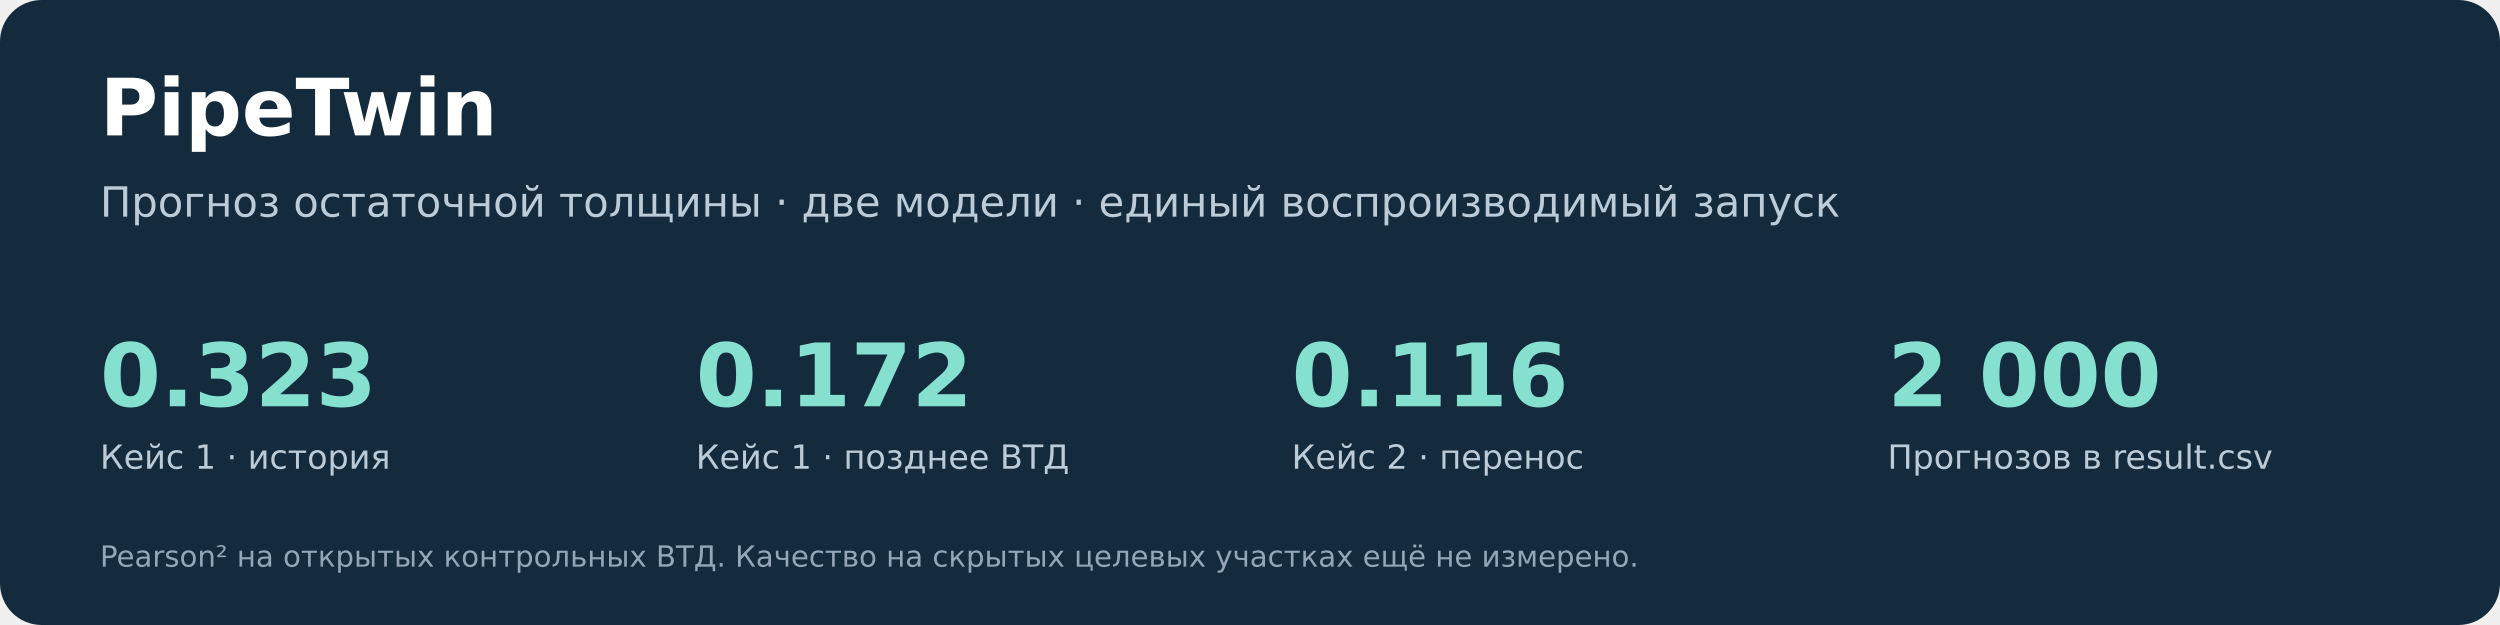
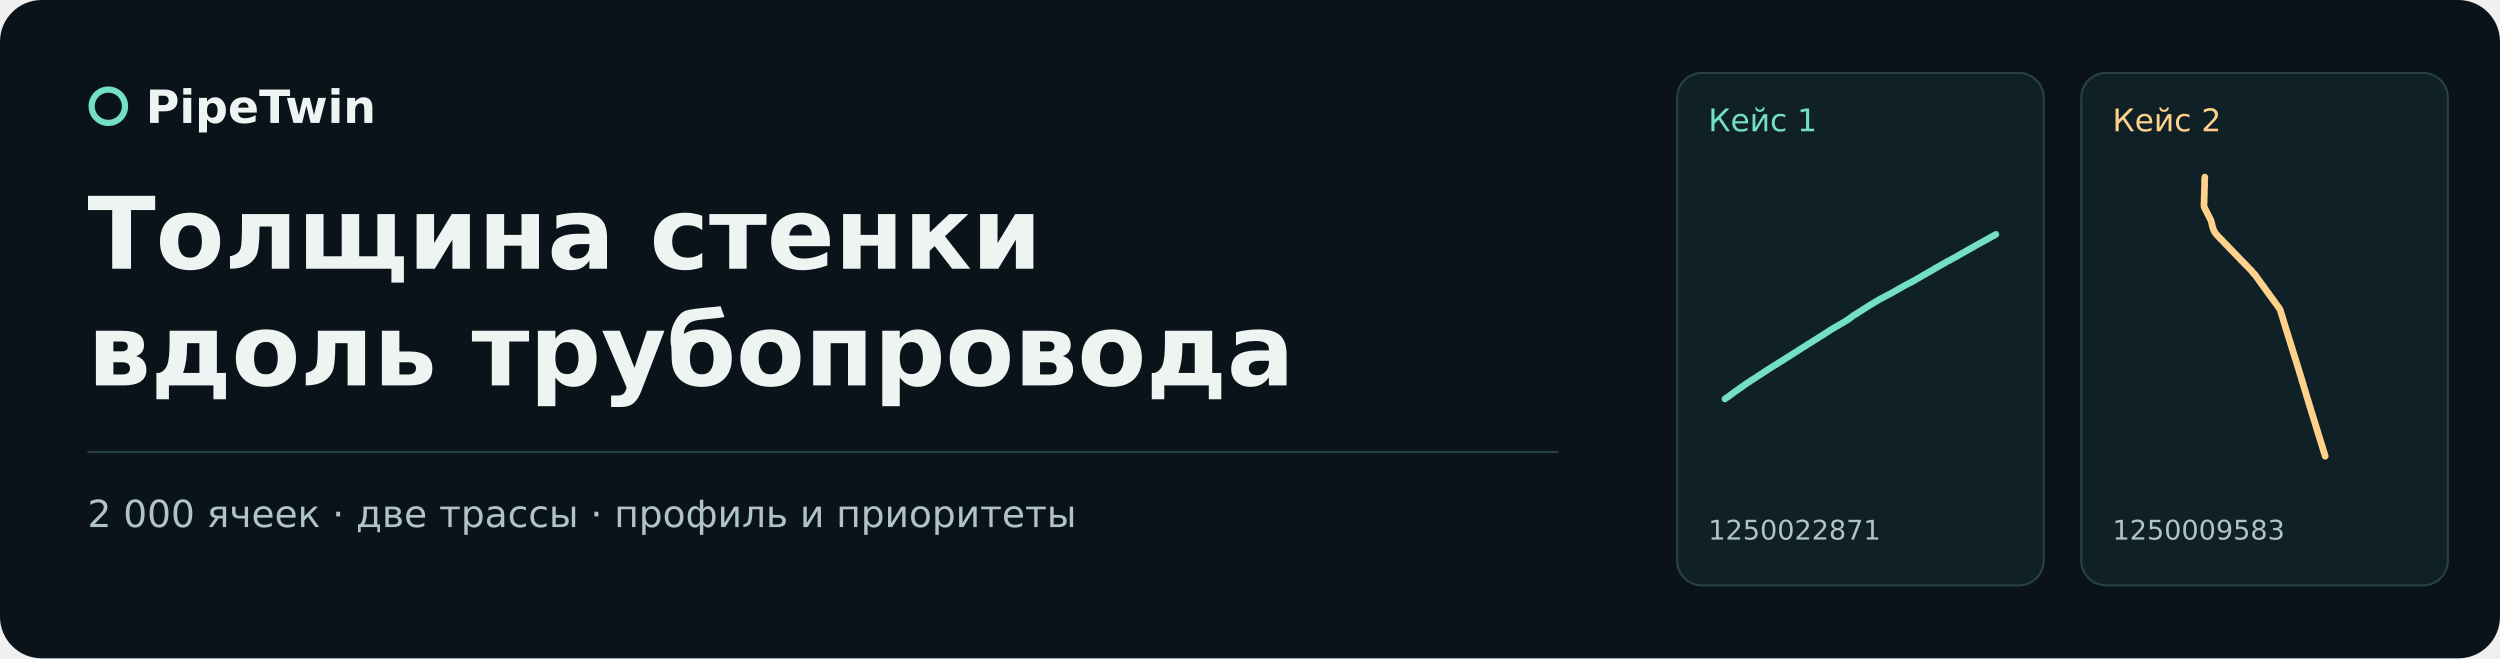
- <svg xmlns="http://www.w3.org/2000/svg" width="1200" height="300" viewBox="0 0 1200 300">
-   <rect width="1200" height="300" rx="20" fill="#132b3c" />
+ <svg xmlns="http://www.w3.org/2000/svg" width="1200" height="316" viewBox="0 0 1200 316">
+   <rect width="1200" height="316" rx="20" fill="#091319" />
  <g font-family="Segoe UI,DejaVu Sans,sans-serif">
-     <text x="48" y="65" font-size="38" font-weight="700" fill="white">PipeTwin</text>
-     <text x="48" y="104" font-size="20" fill="#bccbd8">Прогноз остаточной толщины · две модели · единый воспроизводимый запуск</text>
-     <text x="48" y="195" fill="#85e0d0" font-size="42" font-weight="700">0.323</text>
-     <text x="48" y="225" fill="#bccbd8" font-size="16">Кейс 1 · история</text>
-     <text x="334" y="195" fill="#85e0d0" font-size="42" font-weight="700">0.172</text>
-     <text x="334" y="225" fill="#bccbd8" font-size="16">Кейс 1 · позднее ВТД</text>
-     <text x="620" y="195" fill="#85e0d0" font-size="42" font-weight="700">0.116</text>
-     <text x="620" y="225" fill="#bccbd8" font-size="16">Кейс 2 · перенос</text>
-     <text x="906" y="195" fill="#85e0d0" font-size="42" font-weight="700">2 000</text>
-     <text x="906" y="225" fill="#bccbd8" font-size="16">Прогнозов в result.csv</text>
-     <text x="48" y="272" fill="#93a7b8" font-size="14">Pearson² на открытых контрольных ВТД. Качество на скрытых целевых участках ещё не измерено.</text>
+     <circle cx="52" cy="51" r="8" fill="none" stroke="#73dfc5" stroke-width="3" />
+     <text x="70" y="59" font-size="22" font-weight="700" fill="#edf4f2">PipeTwin</text>
+     <text x="42" y="129" font-size="48" font-weight="700" fill="#edf4f2">Толщина стенки</text>
+     <text x="42" y="185" font-size="48" font-weight="700" fill="#edf4f2">вдоль трубопровода</text>
+     <path d="M42 217H748" stroke="#294047" />
+     <text x="42" y="253" font-size="18" fill="#b0c3c6">2 000 ячеек · две трассы · профиль и приоритеты</text>
+     <rect x="805" y="35" width="176" height="246" rx="12" fill="#102027" stroke="#294047" />
+     <text x="820" y="63" font-size="15" fill="#73dfc5">Кейс 1</text>
+     <text x="820" y="259" font-size="13" fill="#b0c3c6">1250022871</text>
+     <path d="M828.0,191.5 L828.2,191.3 L828.5,191.1 L828.7,191.0 L828.9,190.8 L829.2,190.6 L829.4,190.5 L829.7,190.3 L829.9,190.1 L830.1,190.0 L830.4,189.8 L830.6,189.6 L830.8,189.4 L831.1,189.3 L831.3,189.1 L831.5,188.9 L831.8,188.8 L832.0,188.6 L832.2,188.4 L832.5,188.2 L832.7,188.1 L832.9,187.9 L833.2,187.7 L833.4,187.6 L833.7,187.4 L833.9,187.2 L834.1,187.1 L834.4,186.9 L834.6,186.7 L834.8,186.6 L835.1,186.4 L835.3,186.2 L835.6,186.1 L835.8,185.9 L836.0,185.7 L836.3,185.6 L836.5,185.4 L836.7,185.2 L837.0,185.1 L837.2,184.9 L837.5,184.7 L837.7,184.5 L837.9,184.4 L838.2,184.2 L838.4,184.0 L838.6,183.9 L838.9,183.7 L839.1,183.6 L839.4,183.4 L839.6,183.3 L839.9,183.1 L840.1,182.9 L840.3,182.8 L840.6,182.6 L840.8,182.5 L841.1,182.3 L841.3,182.1 L841.6,182.0 L841.8,181.8 L842.1,181.7 L842.3,181.5 L842.5,181.4 L842.8,181.2 L843.0,181.0 L843.3,180.9 L843.5,180.7 L843.8,180.6 L844.0,180.4 L844.2,180.2 L844.5,180.1 L844.7,179.9 L845.0,179.8 L845.2,179.6 L845.5,179.5 L845.7,179.3 L846.0,179.1 L846.2,179.0 L846.4,178.8 L846.7,178.7 L846.9,178.5 L847.2,178.3 L847.4,178.2 L847.7,178.0 L847.9,177.9 L848.1,177.7 L848.4,177.5 L848.6,177.4 L848.9,177.2 L849.1,177.1 L849.4,176.9 L849.6,176.8 L849.9,176.6 L850.1,176.4 L850.3,176.3 L850.6,176.1 L850.8,176.0 L851.1,175.8 L851.3,175.7 L851.6,175.5 L851.8,175.4 L852.1,175.2 L852.3,175.1 L852.6,174.9 L852.8,174.8 L853.1,174.6 L853.3,174.4 L853.5,174.3 L853.8,174.1 L854.0,174.0 L854.3,173.8 L854.5,173.7 L854.8,173.5 L855.0,173.4 L855.3,173.2 L855.5,173.1 L855.8,172.9 L856.0,172.8 L856.3,172.6 L856.5,172.4 L856.7,172.3 L857.0,172.1 L857.2,172.0 L857.5,171.8 L857.7,171.7 L858.0,171.5 L858.2,171.4 L858.5,171.2 L858.7,171.1 L859.0,170.9 L859.2,170.7 L859.4,170.6 L859.7,170.4 L859.9,170.3 L860.2,170.1 L860.4,170.0 L860.7,169.8 L860.9,169.6 L861.2,169.5 L861.4,169.3 L861.7,169.2 L861.9,169.0 L862.1,168.9 L862.4,168.7 L862.6,168.6 L862.9,168.4 L863.1,168.2 L863.4,168.1 L863.6,167.9 L863.9,167.8 L864.1,167.6 L864.3,167.5 L864.6,167.3 L864.8,167.1 L865.1,167.0 L865.3,166.8 L865.6,166.7 L865.8,166.5 L866.1,166.4 L866.3,166.2 L866.6,166.1 L866.8,165.9 L867.1,165.8 L867.3,165.6 L867.5,165.4 L867.8,165.3 L868.0,165.1 L868.3,165.0 L868.5,164.8 L868.8,164.7 L869.0,164.5 L869.3,164.4 L869.5,164.2 L869.8,164.1 L870.0,163.9 L870.2,163.7 L870.5,163.6 L870.7,163.4 L871.0,163.3 L871.2,163.1 L871.5,163.0 L871.7,162.8 L872.0,162.7 L872.2,162.5 L872.5,162.4 L872.7,162.2 L873.0,162.0 L873.2,161.9 L873.4,161.7 L873.7,161.6 L873.9,161.4 L874.2,161.3 L874.4,161.1 L874.7,161.0 L874.9,160.8 L875.2,160.6 L875.4,160.5 L875.7,160.3 L875.9,160.2 L876.1,160.0 L876.4,159.9 L876.6,159.7 L876.9,159.5 L877.1,159.4 L877.4,159.2 L877.6,159.1 L877.9,158.9 L878.1,158.8 L878.3,158.6 L878.6,158.4 L878.8,158.3 L879.1,158.1 L879.3,158.0 L879.6,157.8 L879.8,157.7 L880.1,157.5 L880.3,157.4 L880.6,157.2 L880.8,157.1 L881.1,156.9 L881.3,156.8 L881.6,156.7 L881.8,156.5 L882.1,156.4 L882.3,156.2 L882.6,156.1 L882.8,155.9 L883.1,155.8 L883.3,155.6 L883.6,155.5 L883.8,155.3 L884.1,155.2 L884.3,155.1 L884.6,154.9 L884.8,154.8 L885.1,154.6 L885.3,154.5 L885.6,154.3 L885.8,154.2 L886.1,154.0 L886.3,153.9 L886.6,153.7 L886.8,153.6 L887.1,153.4 L887.3,153.2 L887.5,153.0 L887.8,152.9 L888.0,152.7 L888.2,152.5 L888.5,152.4 L888.7,152.2 L888.9,152.0 L889.2,151.8 L889.4,151.7 L889.6,151.5 L889.9,151.3 L890.1,151.2 L890.4,151.0 L890.6,150.9 L890.9,150.7 L891.1,150.6 L891.4,150.4 L891.6,150.3 L891.9,150.1 L892.1,149.9 L892.3,149.8 L892.6,149.6 L892.8,149.5 L893.1,149.3 L893.3,149.2 L893.6,149.0 L893.8,148.9 L894.1,148.7 L894.3,148.5 L894.5,148.4 L894.8,148.2 L895.0,148.1 L895.3,147.9 L895.5,147.8 L895.8,147.6 L896.0,147.4 L896.3,147.3 L896.5,147.1 L896.8,147.0 L897.0,146.8 L897.2,146.7 L897.5,146.5 L897.7,146.4 L898.0,146.2 L898.2,146.1 L898.5,145.9 L898.7,145.8 L899.0,145.6 L899.2,145.5 L899.5,145.3 L899.7,145.2 L900.0,145.0 L900.2,144.9 L900.5,144.7 L900.7,144.6 L901.0,144.4 L901.2,144.3 L901.5,144.1 L901.7,144.0 L902.0,143.8 L902.2,143.7 L902.5,143.5 L902.7,143.4 L903.0,143.3 L903.2,143.1 L903.5,143.0 L903.8,142.9 L904.0,142.7 L904.3,142.6 L904.5,142.5 L904.8,142.3 L905.1,142.2 L905.3,142.0 L905.6,141.9 L905.8,141.8 L906.1,141.6 L906.3,141.5 L906.6,141.4 L906.9,141.2 L907.1,141.1 L907.4,141.0 L907.6,140.8 L907.9,140.7 L908.1,140.6 L908.4,140.4 L908.6,140.3 L908.9,140.1 L909.1,140.0 L909.4,139.8 L909.6,139.7 L909.9,139.5 L910.2,139.4 L910.4,139.3 L910.7,139.1 L910.9,139.0 L911.2,138.8 L911.4,138.7 L911.7,138.5 L911.9,138.4 L912.2,138.3 L912.4,138.1 L912.7,138.0 L912.9,137.8 L913.2,137.7 L913.4,137.5 L913.7,137.4 L913.9,137.3 L914.2,137.1 L914.5,137.0 L914.7,136.8 L915.0,136.7 L915.2,136.6 L915.5,136.4 L915.7,136.3 L916.0,136.2 L916.3,136.0 L916.5,135.9 L916.8,135.8 L917.0,135.6 L917.3,135.5 L917.5,135.4 L917.8,135.2 L918.1,135.1 L918.3,134.9 L918.6,134.8 L918.8,134.7 L919.1,134.5 L919.3,134.4 L919.6,134.2 L919.8,134.1 L920.1,133.9 L920.3,133.8 L920.6,133.6 L920.8,133.5 L921.1,133.4 L921.3,133.2 L921.6,133.1 L921.8,132.9 L922.1,132.8 L922.3,132.6 L922.6,132.5 L922.8,132.3 L923.1,132.2 L923.3,132.0 L923.6,131.9 L923.8,131.8 L924.1,131.6 L924.4,131.5 L924.6,131.3 L924.9,131.2 L925.1,131.0 L925.4,130.9 L925.6,130.7 L925.9,130.6 L926.1,130.5 L926.4,130.3 L926.6,130.2 L926.9,130.0 L927.1,129.9 L927.4,129.7 L927.6,129.6 L927.9,129.4 L928.1,129.3 L928.4,129.1 L928.6,129.0 L928.9,128.8 L929.1,128.7 L929.4,128.5 L929.6,128.4 L929.9,128.3 L930.1,128.1 L930.4,128.0 L930.6,127.8 L930.9,127.7 L931.1,127.5 L931.4,127.4 L931.6,127.3 L931.9,127.1 L932.2,127.0 L932.4,126.8 L932.7,126.7 L932.9,126.5 L933.2,126.4 L933.4,126.3 L933.7,126.1 L933.9,126.0 L934.2,125.8 L934.4,125.7 L934.7,125.5 L934.9,125.4 L935.2,125.3 L935.5,125.1 L935.7,125.0 L936.0,124.9 L936.2,124.7 L936.5,124.6 L936.7,124.4 L937.0,124.3 L937.2,124.2 L937.5,124.0 L937.8,123.9 L938.0,123.7 L938.3,123.6 L938.5,123.5 L938.8,123.3 L939.0,123.2 L939.3,123.0 L939.5,122.9 L939.8,122.8 L940.0,122.6 L940.3,122.5 L940.5,122.3 L940.8,122.2 L941.0,122.0 L941.3,121.9 L941.5,121.7 L941.8,121.6 L942.1,121.5 L942.3,121.3 L942.6,121.2 L942.8,121.0 L943.1,120.9 L943.3,120.7 L943.6,120.6 L943.8,120.4 L944.1,120.3 L944.3,120.2 L944.6,120.0 L944.8,119.9 L945.1,119.7 L945.3,119.6 L945.6,119.4 L945.8,119.3 L946.1,119.2 L946.3,119.0 L946.6,118.9 L946.9,118.7 L947.1,118.6 L947.4,118.4 L947.6,118.3 L947.9,118.2 L948.1,118.0 L948.4,117.9 L948.6,117.7 L948.9,117.6 L949.1,117.5 L949.4,117.3 L949.6,117.2 L949.9,117.0 L950.1,116.9 L950.4,116.7 L950.7,116.6 L950.9,116.5 L951.2,116.3 L951.4,116.2 L951.7,116.0 L951.9,115.9 L952.2,115.8 L952.4,115.6 L952.7,115.5 L952.9,115.3 L953.2,115.2 L953.4,115.1 L953.7,114.9 L954.0,114.8 L954.2,114.6 L954.5,114.5 L954.7,114.4 L955.0,114.2 L955.2,114.1 L955.5,113.9 L955.7,113.8 L956.0,113.6 L956.2,113.5 L956.5,113.4 L956.8,113.2 L957.0,113.1 L957.3,112.9 L957.5,112.8 L957.8,112.7 L958.0,112.5" fill="none" stroke="#73dfc5" stroke-width="3.2" stroke-linecap="round" stroke-linejoin="round" />
+     <rect x="999" y="35" width="176" height="246" rx="12" fill="#102027" stroke="#294047" />
+     <text x="1014" y="63" font-size="15" fill="#ffd28c">Кейс 2</text>
+     <text x="1014" y="259" font-size="13" fill="#b0c3c6">1250009583</text>
+     <path d="M1116.1,219.0 L1116.1,218.9 L1116.0,218.8 L1116.0,218.7 L1116.0,218.6 L1116.0,218.5 L1115.9,218.4 L1115.9,218.3 L1115.9,218.2 L1115.9,218.1 L1115.8,218.0 L1115.8,217.9 L1115.8,217.8 L1115.7,217.7 L1115.7,217.6 L1115.7,217.5 L1115.6,217.4 L1115.6,217.3 L1115.6,217.2 L1115.5,217.1 L1115.5,217.0 L1115.5,216.9 L1115.5,216.9 L1115.4,216.8 L1115.4,216.7 L1115.4,216.6 L1115.3,216.5 L1115.3,216.4 L1115.3,216.3 L1115.2,216.2 L1115.2,216.1 L1115.2,216.0 L1115.2,215.9 L1115.1,215.8 L1115.1,215.7 L1115.1,215.6 L1115.0,215.5 L1115.0,215.4 L1115.0,215.3 L1114.9,215.2 L1114.9,215.1 L1114.9,215.0 L1114.9,214.9 L1114.8,214.8 L1114.8,214.7 L1114.8,214.6 L1114.7,214.5 L1114.7,214.4 L1114.7,214.3 L1114.6,214.2 L1114.6,214.1 L1114.6,214.0 L1114.6,213.9 L1114.5,213.8 L1114.5,213.7 L1114.5,213.6 L1114.4,213.5 L1114.4,213.4 L1114.4,213.3 L1114.3,213.3 L1114.3,213.2 L1114.3,213.1 L1114.3,213.0 L1114.2,212.9 L1114.2,212.8 L1114.2,212.7 L1114.1,212.6 L1114.1,212.5 L1114.1,212.4 L1114.0,212.3 L1114.0,212.2 L1114.0,212.1 L1114.0,212.0 L1113.9,211.9 L1113.9,211.8 L1113.9,211.7 L1113.8,211.6 L1113.8,211.5 L1113.8,211.4 L1113.7,211.3 L1113.7,211.2 L1113.7,211.1 L1113.6,211.0 L1113.6,210.9 L1113.6,210.8 L1113.6,210.7 L1113.5,210.6 L1113.5,210.5 L1113.5,210.4 L1113.4,210.3 L1113.4,210.2 L1113.4,210.1 L1113.3,210.0 L1113.3,209.9 L1113.3,209.9 L1113.2,209.8 L1113.2,209.7 L1113.2,209.6 L1113.2,209.5 L1113.1,209.4 L1113.1,209.3 L1113.1,209.2 L1113.0,209.1 L1113.0,209.0 L1113.0,208.9 L1112.9,208.8 L1112.9,208.7 L1112.9,208.6 L1112.8,208.5 L1112.8,208.4 L1112.8,208.3 L1112.8,208.2 L1112.7,208.1 L1112.7,208.0 L1112.7,207.9 L1112.6,207.8 L1112.6,207.7 L1112.6,207.6 L1112.5,207.5 L1112.5,207.4 L1112.5,207.3 L1112.5,207.2 L1112.4,207.1 L1112.4,207.0 L1112.4,206.9 L1112.3,206.8 L1112.3,206.7 L1112.3,206.6 L1112.3,206.5 L1112.2,206.4 L1112.2,206.3 L1112.2,206.2 L1112.1,206.2 L1112.1,206.1 L1112.1,206.0 L1112.0,205.9 L1112.0,205.8 L1112.0,205.7 L1112.0,205.6 L1111.9,205.5 L1111.9,205.4 L1111.9,205.3 L1111.8,205.2 L1111.8,205.1 L1111.8,205.0 L1111.7,204.9 L1111.7,204.8 L1111.7,204.7 L1111.7,204.6 L1111.6,204.5 L1111.6,204.4 L1111.6,204.3 L1111.5,204.2 L1111.5,204.1 L1111.5,204.0 L1111.5,203.9 L1111.4,203.8 L1111.4,203.7 L1111.4,203.6 L1111.3,203.5 L1111.3,203.4 L1111.3,203.3 L1111.2,203.2 L1111.2,203.1 L1111.2,203.0 L1111.2,202.9 L1111.1,202.8 L1111.1,202.7 L1111.1,202.6 L1111.0,202.5 L1111.0,202.5 L1111.0,202.4 L1110.9,202.3 L1110.9,202.2 L1110.9,202.1 L1110.9,202.0 L1110.8,201.9 L1110.8,201.8 L1110.8,201.7 L1110.7,201.6 L1110.7,201.5 L1110.7,201.4 L1110.6,201.3 L1110.6,201.2 L1110.6,201.1 L1110.6,201.0 L1110.5,200.9 L1110.5,200.8 L1110.5,200.7 L1110.4,200.6 L1110.4,200.5 L1110.4,200.4 L1110.3,200.3 L1110.3,200.2 L1110.3,200.1 L1110.2,200.0 L1110.2,199.9 L1110.2,199.8 L1110.2,199.7 L1110.1,199.6 L1110.1,199.5 L1110.1,199.4 L1110.0,199.3 L1110.0,199.2 L1110.0,199.1 L1109.9,199.0 L1109.9,198.9 L1109.9,198.9 L1109.9,198.8 L1109.8,198.7 L1109.8,198.6 L1109.8,198.5 L1109.7,198.4 L1109.7,198.3 L1109.7,198.2 L1109.6,198.1 L1109.6,198.0 L1109.6,197.9 L1109.6,197.8 L1109.5,197.7 L1109.5,197.6 L1109.5,197.5 L1109.4,197.4 L1109.4,197.3 L1109.4,197.2 L1109.3,197.1 L1109.3,197.0 L1109.3,196.9 L1109.3,196.8 L1109.2,196.7 L1109.2,196.6 L1109.2,196.5 L1109.1,196.4 L1109.1,196.3 L1109.1,196.2 L1109.0,196.1 L1109.0,196.0 L1109.0,195.9 L1109.0,195.8 L1108.9,195.7 L1108.9,195.6 L1108.9,195.5 L1108.8,195.4 L1108.8,195.3 L1108.8,195.3 L1108.7,195.2 L1108.7,195.1 L1108.7,195.0 L1108.7,194.9 L1108.6,194.8 L1108.6,194.7 L1108.6,194.6 L1108.5,194.5 L1108.5,194.4 L1108.5,194.3 L1108.4,194.2 L1108.4,194.1 L1108.4,194.0 L1108.4,193.9 L1108.3,193.8 L1108.3,193.7 L1108.3,193.6 L1108.2,193.5 L1108.2,193.4 L1108.2,193.3 L1108.2,193.2 L1108.1,193.1 L1108.1,193.0 L1108.1,192.9 L1108.0,192.8 L1108.0,192.7 L1108.0,192.6 L1107.9,192.5 L1107.9,192.4 L1107.9,192.3 L1107.9,192.2 L1107.8,192.1 L1107.8,192.0 L1107.8,191.9 L1107.7,191.8 L1107.7,191.7 L1107.7,191.6 L1107.6,191.5 L1107.6,191.5 L1107.6,191.4 L1107.6,191.3 L1107.5,191.2 L1107.5,191.1 L1107.5,191.0 L1107.4,190.9 L1107.4,190.8 L1107.4,190.7 L1107.4,190.6 L1107.3,190.5 L1107.3,190.4 L1107.3,190.3 L1107.2,190.2 L1107.2,190.1 L1107.2,190.0 L1107.1,189.9 L1107.1,189.8 L1107.1,189.7 L1107.1,189.6 L1107.0,189.5 L1107.0,189.4 L1107.0,189.3 L1106.9,189.2 L1106.9,189.1 L1106.9,189.0 L1106.9,188.9 L1106.8,188.8 L1106.8,188.7 L1106.8,188.6 L1106.7,188.5 L1106.7,188.4 L1106.7,188.3 L1106.6,188.2 L1106.6,188.1 L1106.6,188.0 L1106.6,187.9 L1106.5,187.8 L1106.5,187.7 L1106.5,187.6 L1106.4,187.6 L1106.4,187.5 L1106.4,187.4 L1106.4,187.3 L1106.3,187.2 L1106.3,187.1 L1106.3,187.0 L1106.2,186.9 L1106.2,186.8 L1106.2,186.7 L1106.1,186.6 L1106.1,186.5 L1106.1,186.4 L1106.1,186.3 L1106.0,186.2 L1106.0,186.1 L1106.0,186.0 L1105.9,185.9 L1105.9,185.8 L1105.9,185.7 L1105.9,185.6 L1105.8,185.5 L1105.8,185.4 L1105.8,185.3 L1105.7,185.2 L1105.7,185.1 L1105.7,185.0 L1105.6,184.9 L1105.6,184.8 L1105.6,184.7 L1105.6,184.6 L1105.5,184.5 L1105.5,184.4 L1105.5,184.3 L1105.4,184.2 L1105.4,184.1 L1105.4,184.0 L1105.4,183.9 L1105.3,183.8 L1105.3,183.7 L1105.3,183.6 L1105.2,183.6 L1105.2,183.5 L1105.2,183.4 L1105.2,183.3 L1105.1,183.2 L1105.1,183.1 L1105.1,183.0 L1105.0,182.9 L1105.0,182.8 L1105.0,182.7 L1104.9,182.6 L1104.9,182.5 L1104.9,182.4 L1104.9,182.3 L1104.8,182.2 L1104.8,182.1 L1104.8,182.0 L1104.7,181.9 L1104.7,181.8 L1104.7,181.7 L1104.7,181.6 L1104.6,181.5 L1104.6,181.4 L1104.6,181.3 L1104.5,181.2 L1104.5,181.1 L1104.5,181.0 L1104.5,180.9 L1104.4,180.8 L1104.4,180.7 L1104.4,180.6 L1104.3,180.5 L1104.3,180.4 L1104.3,180.3 L1104.2,180.2 L1104.2,180.1 L1104.2,180.0 L1104.1,179.9 L1104.1,179.8 L1104.1,179.8 L1104.1,179.7 L1104.0,179.6 L1104.0,179.5 L1104.0,179.4 L1103.9,179.3 L1103.9,179.2 L1103.9,179.1 L1103.8,179.0 L1103.8,178.9 L1103.8,178.8 L1103.8,178.7 L1103.7,178.6 L1103.7,178.5 L1103.7,178.4 L1103.6,178.3 L1103.6,178.2 L1103.6,178.1 L1103.5,178.0 L1103.5,177.9 L1103.5,177.8 L1103.5,177.7 L1103.4,177.6 L1103.4,177.5 L1103.4,177.4 L1103.3,177.3 L1103.3,177.2 L1103.3,177.1 L1103.2,177.0 L1103.2,176.9 L1103.2,176.8 L1103.2,176.7 L1103.1,176.6 L1103.1,176.5 L1103.1,176.4 L1103.0,176.3 L1103.0,176.2 L1103.0,176.1 L1103.0,176.0 L1102.9,176.0 L1102.9,175.9 L1102.9,175.8 L1102.8,175.7 L1102.8,175.6 L1102.8,175.5 L1102.7,175.4 L1102.7,175.3 L1102.7,175.2 L1102.6,175.1 L1102.6,175.0 L1102.6,174.9 L1102.6,174.8 L1102.5,174.7 L1102.5,174.6 L1102.5,174.5 L1102.4,174.4 L1102.4,174.3 L1102.4,174.2 L1102.3,174.1 L1102.3,174.0 L1102.3,173.9 L1102.3,173.8 L1102.2,173.7 L1102.2,173.6 L1102.2,173.5 L1102.1,173.4 L1102.1,173.3 L1102.1,173.2 L1102.0,173.1 L1102.0,173.0 L1102.0,172.9 L1102.0,172.8 L1101.9,172.7 L1101.9,172.6 L1101.9,172.5 L1101.8,172.5 L1101.8,172.4 L1101.8,172.3 L1101.7,172.2 L1101.7,172.1 L1101.7,172.0 L1101.6,171.9 L1101.6,171.8 L1101.6,171.7 L1101.6,171.6 L1101.5,171.5 L1101.5,171.4 L1101.5,171.3 L1101.4,171.2 L1101.4,171.1 L1101.4,171.0 L1101.3,170.9 L1101.3,170.8 L1101.3,170.7 L1101.3,170.6 L1101.2,170.5 L1101.2,170.4 L1101.2,170.3 L1101.1,170.2 L1101.1,170.1 L1101.1,170.0 L1101.0,169.9 L1101.0,169.8 L1101.0,169.7 L1101.0,169.6 L1100.9,169.5 L1100.9,169.4 L1100.9,169.3 L1100.8,169.2 L1100.8,169.1 L1100.8,169.0 L1100.7,169.0 L1100.7,168.9 L1100.7,168.8 L1100.6,168.7 L1100.6,168.6 L1100.6,168.5 L1100.6,168.4 L1100.5,168.3 L1100.5,168.2 L1100.5,168.1 L1100.4,168.0 L1100.4,167.9 L1100.4,167.8 L1100.3,167.7 L1100.3,167.6 L1100.3,167.5 L1100.3,167.4 L1100.2,167.3 L1100.2,167.2 L1100.2,167.1 L1100.1,167.0 L1100.1,166.9 L1100.1,166.8 L1100.0,166.7 L1100.0,166.6 L1100.0,166.5 L1099.9,166.4 L1099.9,166.3 L1099.9,166.2 L1099.9,166.1 L1099.8,166.0 L1099.8,165.9 L1099.8,165.8 L1099.7,165.7 L1099.7,165.6 L1099.7,165.5 L1099.7,165.4 L1099.6,165.4 L1099.6,165.3 L1099.6,165.2 L1099.5,165.1 L1099.5,165.0 L1099.5,164.9 L1099.4,164.8 L1099.4,164.7 L1099.4,164.6 L1099.4,164.5 L1099.3,164.4 L1099.3,164.3 L1099.3,164.2 L1099.2,164.1 L1099.2,164.0 L1099.2,163.9 L1099.1,163.8 L1099.1,163.7 L1099.1,163.6 L1099.0,163.5 L1099.0,163.4 L1099.0,163.3 L1099.0,163.2 L1098.9,163.1 L1098.9,163.0 L1098.9,162.9 L1098.8,162.8 L1098.8,162.7 L1098.8,162.6 L1098.7,162.5 L1098.7,162.4 L1098.7,162.3 L1098.6,162.2 L1098.6,162.1 L1098.6,162.0 L1098.6,161.9 L1098.5,161.9 L1098.5,161.8 L1098.5,161.7 L1098.4,161.6 L1098.4,161.5 L1098.4,161.4 L1098.3,161.3 L1098.3,161.2 L1098.3,161.1 L1098.3,161.0 L1098.2,160.9 L1098.2,160.8 L1098.2,160.7 L1098.1,160.6 L1098.1,160.5 L1098.1,160.4 L1098.0,160.3 L1098.0,160.2 L1098.0,160.1 L1097.9,160.0 L1097.9,159.9 L1097.9,159.8 L1097.9,159.7 L1097.8,159.6 L1097.8,159.5 L1097.8,159.4 L1097.7,159.3 L1097.7,159.2 L1097.7,159.1 L1097.6,159.0 L1097.6,158.9 L1097.6,158.8 L1097.6,158.7 L1097.5,158.6 L1097.5,158.5 L1097.5,158.4 L1097.4,158.4 L1097.4,158.3 L1097.4,158.2 L1097.3,158.1 L1097.3,158.0 L1097.3,157.9 L1097.3,157.8 L1097.2,157.7 L1097.2,157.6 L1097.2,157.5 L1097.1,157.4 L1097.1,157.3 L1097.1,157.2 L1097.0,157.1 L1097.0,157.0 L1097.0,156.9 L1096.9,156.8 L1096.9,156.7 L1096.9,156.6 L1096.9,156.5 L1096.8,156.4 L1096.8,156.3 L1096.8,156.2 L1096.7,156.1 L1096.7,156.0 L1096.7,155.9 L1096.6,155.8 L1096.6,155.7 L1096.6,155.6 L1096.6,155.5 L1096.5,155.4 L1096.5,155.3 L1096.5,155.2 L1096.4,155.1 L1096.4,155.0 L1096.4,154.9 L1096.3,154.8 L1096.3,154.8 L1096.3,154.7 L1096.3,154.6 L1096.2,154.5 L1096.2,154.4 L1096.2,154.3 L1096.1,154.2 L1096.1,154.1 L1096.1,154.0 L1096.1,153.9 L1096.0,153.8 L1096.0,153.7 L1096.0,153.6 L1095.9,153.5 L1095.9,153.4 L1095.9,153.3 L1095.9,153.2 L1095.8,153.1 L1095.8,153.0 L1095.8,152.9 L1095.7,152.8 L1095.7,152.7 L1095.7,152.6 L1095.7,152.5 L1095.6,152.4 L1095.6,152.3 L1095.6,152.2 L1095.5,152.1 L1095.5,152.0 L1095.5,151.9 L1095.4,151.8 L1095.4,151.7 L1095.4,151.6 L1095.4,151.5 L1095.3,151.4 L1095.3,151.3 L1095.3,151.2 L1095.2,151.1 L1095.2,151.0 L1095.2,150.9 L1095.1,150.9 L1095.1,150.8 L1095.1,150.7 L1095.0,150.6 L1095.0,150.5 L1095.0,150.4 L1095.0,150.3 L1094.9,150.2 L1094.9,150.1 L1094.9,150.0 L1094.8,149.9 L1094.8,149.8 L1094.8,149.7 L1094.7,149.6 L1094.7,149.5 L1094.7,149.4 L1094.7,149.3 L1094.6,149.2 L1094.6,149.1 L1094.6,149.0 L1094.5,148.9 L1094.5,148.8 L1094.5,148.7 L1094.4,148.6 L1094.4,148.5 L1094.3,148.4 L1094.3,148.4 L1094.2,148.3 L1094.2,148.2 L1094.1,148.1 L1094.1,148.0 L1094.0,147.9 L1094.0,147.8 L1093.9,147.8 L1093.8,147.7 L1093.8,147.6 L1093.7,147.5 L1093.7,147.4 L1093.6,147.3 L1093.5,147.3 L1093.5,147.2 L1093.4,147.1 L1093.4,147.0 L1093.3,146.9 L1093.2,146.8 L1093.2,146.8 L1093.1,146.7 L1093.1,146.6 L1093.0,146.5 L1092.9,146.4 L1092.9,146.4 L1092.8,146.3 L1092.8,146.2 L1092.7,146.1 L1092.6,146.0 L1092.6,145.9 L1092.5,145.9 L1092.5,145.8 L1092.4,145.7 L1092.3,145.6 L1092.3,145.5 L1092.2,145.4 L1092.2,145.4 L1092.1,145.3 L1092.0,145.2 L1092.0,145.1 L1091.9,145.0 L1091.9,145.0 L1091.8,144.9 L1091.7,144.8 L1091.7,144.7 L1091.6,144.6 L1091.6,144.5 L1091.5,144.5 L1091.4,144.4 L1091.4,144.3 L1091.3,144.2 L1091.3,144.1 L1091.2,144.0 L1091.1,144.0 L1091.1,143.9 L1091.0,143.8 L1091.0,143.7 L1090.9,143.6 L1090.8,143.6 L1090.8,143.5 L1090.7,143.4 L1090.7,143.3 L1090.6,143.2 L1090.5,143.1 L1090.5,143.1 L1090.4,143.0 L1090.4,142.9 L1090.3,142.8 L1090.2,142.7 L1090.2,142.6 L1090.1,142.6 L1090.1,142.5 L1090.0,142.4 L1089.9,142.3 L1089.9,142.2 L1089.8,142.2 L1089.8,142.1 L1089.7,142.0 L1089.6,141.9 L1089.6,141.8 L1089.5,141.7 L1089.5,141.7 L1089.4,141.6 L1089.3,141.5 L1089.3,141.4 L1089.2,141.3 L1089.2,141.2 L1089.1,141.2 L1089.0,141.1 L1089.0,141.0 L1088.9,140.9 L1088.9,140.8 L1088.8,140.8 L1088.7,140.7 L1088.7,140.6 L1088.6,140.5 L1088.6,140.4 L1088.5,140.3 L1088.4,140.3 L1088.4,140.2 L1088.3,140.1 L1088.3,140.0 L1088.2,139.9 L1088.1,139.8 L1088.1,139.8 L1088.0,139.7 L1088.0,139.6 L1087.9,139.5 L1087.8,139.4 L1087.8,139.4 L1087.7,139.3 L1087.7,139.2 L1087.6,139.1 L1087.5,139.0 L1087.5,138.9 L1087.4,138.9 L1087.4,138.8 L1087.3,138.7 L1087.2,138.6 L1087.2,138.5 L1087.1,138.4 L1087.1,138.4 L1087.0,138.3 L1086.9,138.2 L1086.9,138.1 L1086.8,138.0 L1086.8,137.9 L1086.7,137.9 L1086.6,137.8 L1086.6,137.7 L1086.5,137.6 L1086.5,137.5 L1086.4,137.5 L1086.3,137.4 L1086.3,137.3 L1086.2,137.2 L1086.2,137.1 L1086.1,137.0 L1086.0,137.0 L1086.0,136.9 L1085.9,136.8 L1085.9,136.7 L1085.8,136.6 L1085.7,136.5 L1085.7,136.5 L1085.6,136.4 L1085.6,136.3 L1085.5,136.2 L1085.4,136.1 L1085.4,136.1 L1085.3,136.0 L1085.3,135.9 L1085.2,135.8 L1085.1,135.7 L1085.1,135.6 L1085.0,135.6 L1085.0,135.5 L1084.9,135.4 L1084.8,135.3 L1084.8,135.2 L1084.7,135.1 L1084.7,135.1 L1084.6,135.0 L1084.6,134.9 L1084.5,134.8 L1084.4,134.7 L1084.4,134.7 L1084.3,134.6 L1084.3,134.5 L1084.2,134.4 L1084.1,134.3 L1084.1,134.2 L1084.0,134.2 L1084.0,134.1 L1083.9,134.0 L1083.8,133.9 L1083.8,133.8 L1083.7,133.7 L1083.7,133.7 L1083.6,133.6 L1083.5,133.5 L1083.5,133.4 L1083.4,133.3 L1083.4,133.2 L1083.3,133.2 L1083.3,133.1 L1083.2,133.0 L1083.1,132.9 L1083.1,132.8 L1083.0,132.7 L1083.0,132.7 L1082.9,132.6 L1082.8,132.5 L1082.8,132.4 L1082.7,132.3 L1082.7,132.2 L1082.6,132.2 L1082.6,132.1 L1082.5,132.0 L1082.4,131.9 L1082.4,131.8 L1082.3,131.7 L1082.3,131.7 L1082.2,131.6 L1082.1,131.5 L1082.1,131.6 L1082.0,131.6 L1081.9,131.5 L1081.9,131.4 L1081.8,131.4 L1081.7,131.3 L1081.7,131.2 L1081.6,131.1 L1081.6,131.0 L1081.5,130.9 L1081.4,130.9 L1081.4,130.8 L1081.3,130.7 L1081.2,130.6 L1081.2,130.5 L1081.1,130.4 L1081.1,130.4 L1081.0,130.3 L1080.9,130.2 L1080.9,130.1 L1080.8,130.0 L1080.7,130.0 L1080.7,129.9 L1080.6,129.8 L1080.5,129.8 L1080.5,129.7 L1080.4,129.6 L1080.3,129.5 L1080.2,129.5 L1080.2,129.4 L1080.1,129.3 L1080.0,129.2 L1080.0,129.2 L1079.9,129.1 L1079.8,129.0 L1079.7,129.0 L1079.7,128.9 L1079.6,128.8 L1079.5,128.7 L1079.5,128.7 L1079.4,128.6 L1079.3,128.5 L1079.2,128.4 L1079.2,128.4 L1079.1,128.3 L1079.0,128.2 L1079.0,128.2 L1078.9,128.1 L1078.8,128.0 L1078.7,127.9 L1078.7,127.9 L1078.6,127.8 L1078.5,127.7 L1078.5,127.6 L1078.4,127.6 L1078.3,127.5 L1078.2,127.4 L1078.2,127.4 L1078.1,127.3 L1078.0,127.2 L1078.0,127.1 L1077.9,127.1 L1077.8,127.0 L1077.7,126.9 L1077.7,126.8 L1077.6,126.8 L1077.5,126.7 L1077.5,126.6 L1077.4,126.6 L1077.3,126.5 L1077.3,126.4 L1077.2,126.3 L1077.1,126.3 L1077.0,126.2 L1077.0,126.1 L1076.9,126.0 L1076.8,126.0 L1076.8,125.9 L1076.7,125.8 L1076.6,125.8 L1076.5,125.7 L1076.5,125.6 L1076.4,125.5 L1076.3,125.5 L1076.3,125.4 L1076.2,125.3 L1076.1,125.2 L1076.0,125.2 L1076.0,125.1 L1075.9,125.0 L1075.8,125.0 L1075.8,124.9 L1075.7,124.8 L1075.6,124.7 L1075.5,124.7 L1075.5,124.6 L1075.4,124.5 L1075.3,124.4 L1075.3,124.4 L1075.2,124.3 L1075.1,124.2 L1075.0,124.1 L1075.0,124.1 L1074.9,124.0 L1074.8,123.9 L1074.8,123.9 L1074.7,123.8 L1074.6,123.7 L1074.6,123.6 L1074.5,123.6 L1074.4,123.5 L1074.3,123.4 L1074.3,123.3 L1074.2,123.3 L1074.1,123.2 L1074.1,123.1 L1074.0,123.0 L1073.9,123.0 L1073.8,122.9 L1073.8,122.8 L1073.7,122.8 L1073.6,122.7 L1073.6,122.6 L1073.5,122.5 L1073.4,122.5 L1073.3,122.4 L1073.3,122.3 L1073.2,122.2 L1073.1,122.2 L1073.1,122.1 L1073.0,122.0 L1072.9,121.9 L1072.9,121.9 L1072.8,121.8 L1072.7,121.7 L1072.6,121.7 L1072.6,121.6 L1072.5,121.5 L1072.4,121.4 L1072.4,121.4 L1072.3,121.3 L1072.2,121.2 L1072.1,121.1 L1072.1,121.1 L1072.0,121.0 L1071.9,120.9 L1071.9,120.8 L1071.8,120.8 L1071.7,120.7 L1071.7,120.6 L1071.6,120.6 L1071.5,120.5 L1071.4,120.4 L1071.4,120.3 L1071.3,120.3 L1071.2,120.2 L1071.2,120.1 L1071.1,120.0 L1071.0,120.0 L1070.9,119.9 L1070.9,119.8 L1070.8,119.7 L1070.7,119.7 L1070.7,119.6 L1070.6,119.5 L1070.5,119.5 L1070.5,119.4 L1070.4,119.3 L1070.3,119.2 L1070.2,119.2 L1070.2,119.1 L1070.1,119.0 L1070.0,118.9 L1070.0,118.9 L1069.9,118.8 L1069.8,118.7 L1069.7,118.6 L1069.7,118.6 L1069.6,118.5 L1069.5,118.4 L1069.5,118.4 L1069.4,118.3 L1069.3,118.2 L1069.3,118.1 L1069.2,118.1 L1069.1,118.0 L1069.0,117.9 L1069.0,117.8 L1068.9,117.8 L1068.8,117.7 L1068.8,117.6 L1068.7,117.5 L1068.6,117.5 L1068.5,117.4 L1068.5,117.3 L1068.4,117.3 L1068.3,117.2 L1068.3,117.1 L1068.2,117.0 L1068.1,117.0 L1068.1,116.9 L1068.0,116.8 L1067.9,116.7 L1067.8,116.7 L1067.8,116.6 L1067.7,116.5 L1067.6,116.4 L1067.6,116.4 L1067.5,116.3 L1067.4,116.2 L1067.3,116.2 L1067.3,116.1 L1067.2,116.0 L1067.1,115.9 L1067.1,115.9 L1067.0,115.8 L1066.9,115.7 L1066.8,115.6 L1066.8,115.6 L1066.7,115.5 L1066.6,115.4 L1066.6,115.3 L1066.5,115.3 L1066.4,115.2 L1066.4,115.1 L1066.3,115.1 L1066.2,115.0 L1066.1,114.9 L1066.1,114.8 L1066.0,114.8 L1065.9,114.7 L1065.9,114.6 L1065.8,114.5 L1065.7,114.5 L1065.6,114.4 L1065.6,114.3 L1065.5,114.2 L1065.4,114.2 L1065.4,114.1 L1065.3,114.0 L1065.2,114.0 L1065.2,113.9 L1065.1,113.8 L1065.0,113.7 L1064.9,113.7 L1064.9,113.6 L1064.8,113.5 L1064.7,113.4 L1064.7,113.4 L1064.6,113.3 L1064.5,113.2 L1064.4,113.1 L1064.4,113.1 L1064.3,113.0 L1064.2,112.9 L1064.2,112.8 L1064.1,112.8 L1064.0,112.7 L1064.0,112.6 L1063.9,112.6 L1063.8,112.5 L1063.8,112.4 L1063.7,112.3 L1063.6,112.2 L1063.6,112.2 L1063.5,112.1 L1063.5,112.0 L1063.4,111.9 L1063.3,111.8 L1063.3,111.7 L1063.2,111.7 L1063.2,111.6 L1063.1,111.5 L1063.1,111.4 L1063.0,111.3 L1062.9,111.2 L1062.9,111.1 L1062.9,111.0 L1062.8,111.0 L1062.8,110.9 L1062.7,110.8 L1062.7,110.7 L1062.6,110.6 L1062.6,110.5 L1062.5,110.4 L1062.5,110.3 L1062.5,110.2 L1062.4,110.1 L1062.4,110.0 L1062.4,109.9 L1062.3,109.8 L1062.3,109.7 L1062.3,109.6 L1062.2,109.5 L1062.2,109.4 L1062.2,109.3 L1062.1,109.2 L1062.1,109.1 L1062.1,109.0 L1062.1,109.0 L1062.0,108.9 L1062.0,108.8 L1062.0,108.7 L1062.0,108.6 L1061.9,108.5 L1061.9,108.4 L1061.9,108.3 L1061.9,108.2 L1061.8,108.1 L1061.8,108.0 L1061.8,107.9 L1061.8,107.8 L1061.7,107.7 L1061.7,107.6 L1061.7,107.5 L1061.7,107.4 L1061.7,107.3 L1061.6,107.2 L1061.6,107.1 L1061.6,107.0 L1061.6,106.9 L1061.5,106.8 L1061.5,106.7 L1061.5,106.6 L1061.5,106.5 L1061.4,106.4 L1061.4,106.3 L1061.4,106.2 L1061.3,106.1 L1061.3,106.0 L1061.3,105.9 L1061.2,105.8 L1061.2,105.7 L1061.2,105.6 L1061.1,105.5 L1061.1,105.4 L1061.0,105.3 L1061.0,105.2 L1060.9,105.2 L1060.9,105.1 L1060.8,105.0 L1060.8,104.9 L1060.7,104.8 L1060.7,104.7 L1060.7,104.6 L1060.6,104.5 L1060.6,104.4 L1060.5,104.3 L1060.5,104.2 L1060.4,104.2 L1060.4,104.1 L1060.3,104.0 L1060.3,103.9 L1060.2,103.8 L1060.2,103.7 L1060.1,103.6 L1060.1,103.5 L1060.1,103.4 L1060.0,103.3 L1060.0,103.2 L1059.9,103.2 L1059.9,103.1 L1059.8,103.0 L1059.8,102.9 L1059.7,102.8 L1059.7,102.7 L1059.6,102.6 L1059.6,102.5 L1059.6,102.4 L1059.5,102.3 L1059.5,102.2 L1059.4,102.2 L1059.4,102.1 L1059.3,102.0 L1059.3,101.9 L1059.2,101.8 L1059.2,101.7 L1059.1,101.6 L1059.1,101.5 L1059.0,101.4 L1059.0,101.3 L1059.0,101.2 L1058.9,101.2 L1058.9,101.1 L1058.8,101.0 L1058.8,100.9 L1058.7,100.8 L1058.7,100.7 L1058.6,100.6 L1058.6,100.5 L1058.5,100.4 L1058.5,100.3 L1058.4,100.2 L1058.4,100.2 L1058.4,100.1 L1058.3,100.0 L1058.3,99.9 L1058.2,99.8 L1058.2,99.7 L1058.1,99.6 L1058.1,99.5 L1058.1,99.4 L1058.0,99.3 L1058.0,99.2 L1058.0,99.1 L1058.0,99.0 L1057.9,98.9 L1057.9,98.8 L1057.9,98.7 L1057.9,98.6 L1057.9,98.5 L1057.9,98.4 L1057.9,98.3 L1057.9,98.2 L1057.9,98.1 L1057.9,98.0 L1057.9,97.9 L1057.9,97.8 L1057.9,97.7 L1057.9,97.6 L1057.9,97.5 L1057.9,97.4 L1057.9,97.3 L1057.9,97.2 L1058.0,97.1 L1058.0,97.0 L1058.0,96.9 L1058.0,96.8 L1058.0,96.7 L1058.0,96.6 L1058.0,96.5 L1058.0,96.4 L1058.0,96.3 L1058.0,96.2 L1058.0,96.1 L1058.0,96.0 L1058.0,95.9 L1058.0,95.8 L1058.0,95.7 L1058.0,95.6 L1058.0,95.5 L1058.0,95.4 L1058.0,95.3 L1058.0,95.2 L1058.0,95.1 L1058.0,95.0 L1058.0,94.9 L1058.0,94.7 L1058.0,94.6 L1058.0,94.5 L1058.0,94.4 L1058.0,94.3 L1058.0,94.2 L1058.0,94.1 L1058.0,94.0 L1058.0,93.9 L1058.1,93.8 L1058.1,93.7 L1058.1,93.6 L1058.1,93.5 L1058.1,93.4 L1058.1,93.3 L1058.1,93.2 L1058.1,93.1 L1058.1,93.0 L1058.1,92.9 L1058.1,92.8 L1058.1,92.7 L1058.1,92.6 L1058.1,92.5 L1058.1,92.4 L1058.1,92.3 L1058.1,92.2 L1058.1,92.1 L1058.1,92.0 L1058.1,91.9 L1058.1,91.8 L1058.1,91.7 L1058.1,91.6 L1058.1,91.5 L1058.1,91.4 L1058.1,91.3 L1058.1,91.2 L1058.1,91.1 L1058.1,91.0 L1058.1,90.9 L1058.1,90.8 L1058.1,90.7 L1058.1,90.6 L1058.1,90.5 L1058.1,90.4 L1058.1,90.3 L1058.1,90.2 L1058.2,90.1 L1058.2,90.0 L1058.2,89.9 L1058.2,89.8 L1058.2,89.7 L1058.2,89.6 L1058.2,89.5 L1058.2,89.3 L1058.2,89.2 L1058.2,89.1 L1058.2,89.0 L1058.2,88.9 L1058.2,88.8 L1058.2,88.7 L1058.2,88.6 L1058.2,88.5 L1058.2,88.4 L1058.2,88.3 L1058.2,88.2 L1058.2,88.1 L1058.2,88.0 L1058.2,87.9 L1058.2,87.8 L1058.2,87.7 L1058.2,87.6 L1058.2,87.5 L1058.2,87.4 L1058.2,87.3 L1058.2,87.2 L1058.2,87.1 L1058.2,87.0 L1058.2,86.9 L1058.2,86.8 L1058.2,86.7 L1058.2,86.6 L1058.2,86.5 L1058.2,86.4 L1058.2,86.3 L1058.2,86.2 L1058.3,86.1 L1058.3,86.0 L1058.3,85.9 L1058.3,85.8 L1058.3,85.7 L1058.3,85.6 L1058.3,85.5 L1058.3,85.4 L1058.3,85.3 L1058.3,85.2 L1058.3,85.1 L1058.3,85.0" fill="none" stroke="#ffd28c" stroke-width="3.2" stroke-linecap="round" stroke-linejoin="round" />
  </g>
</svg>
